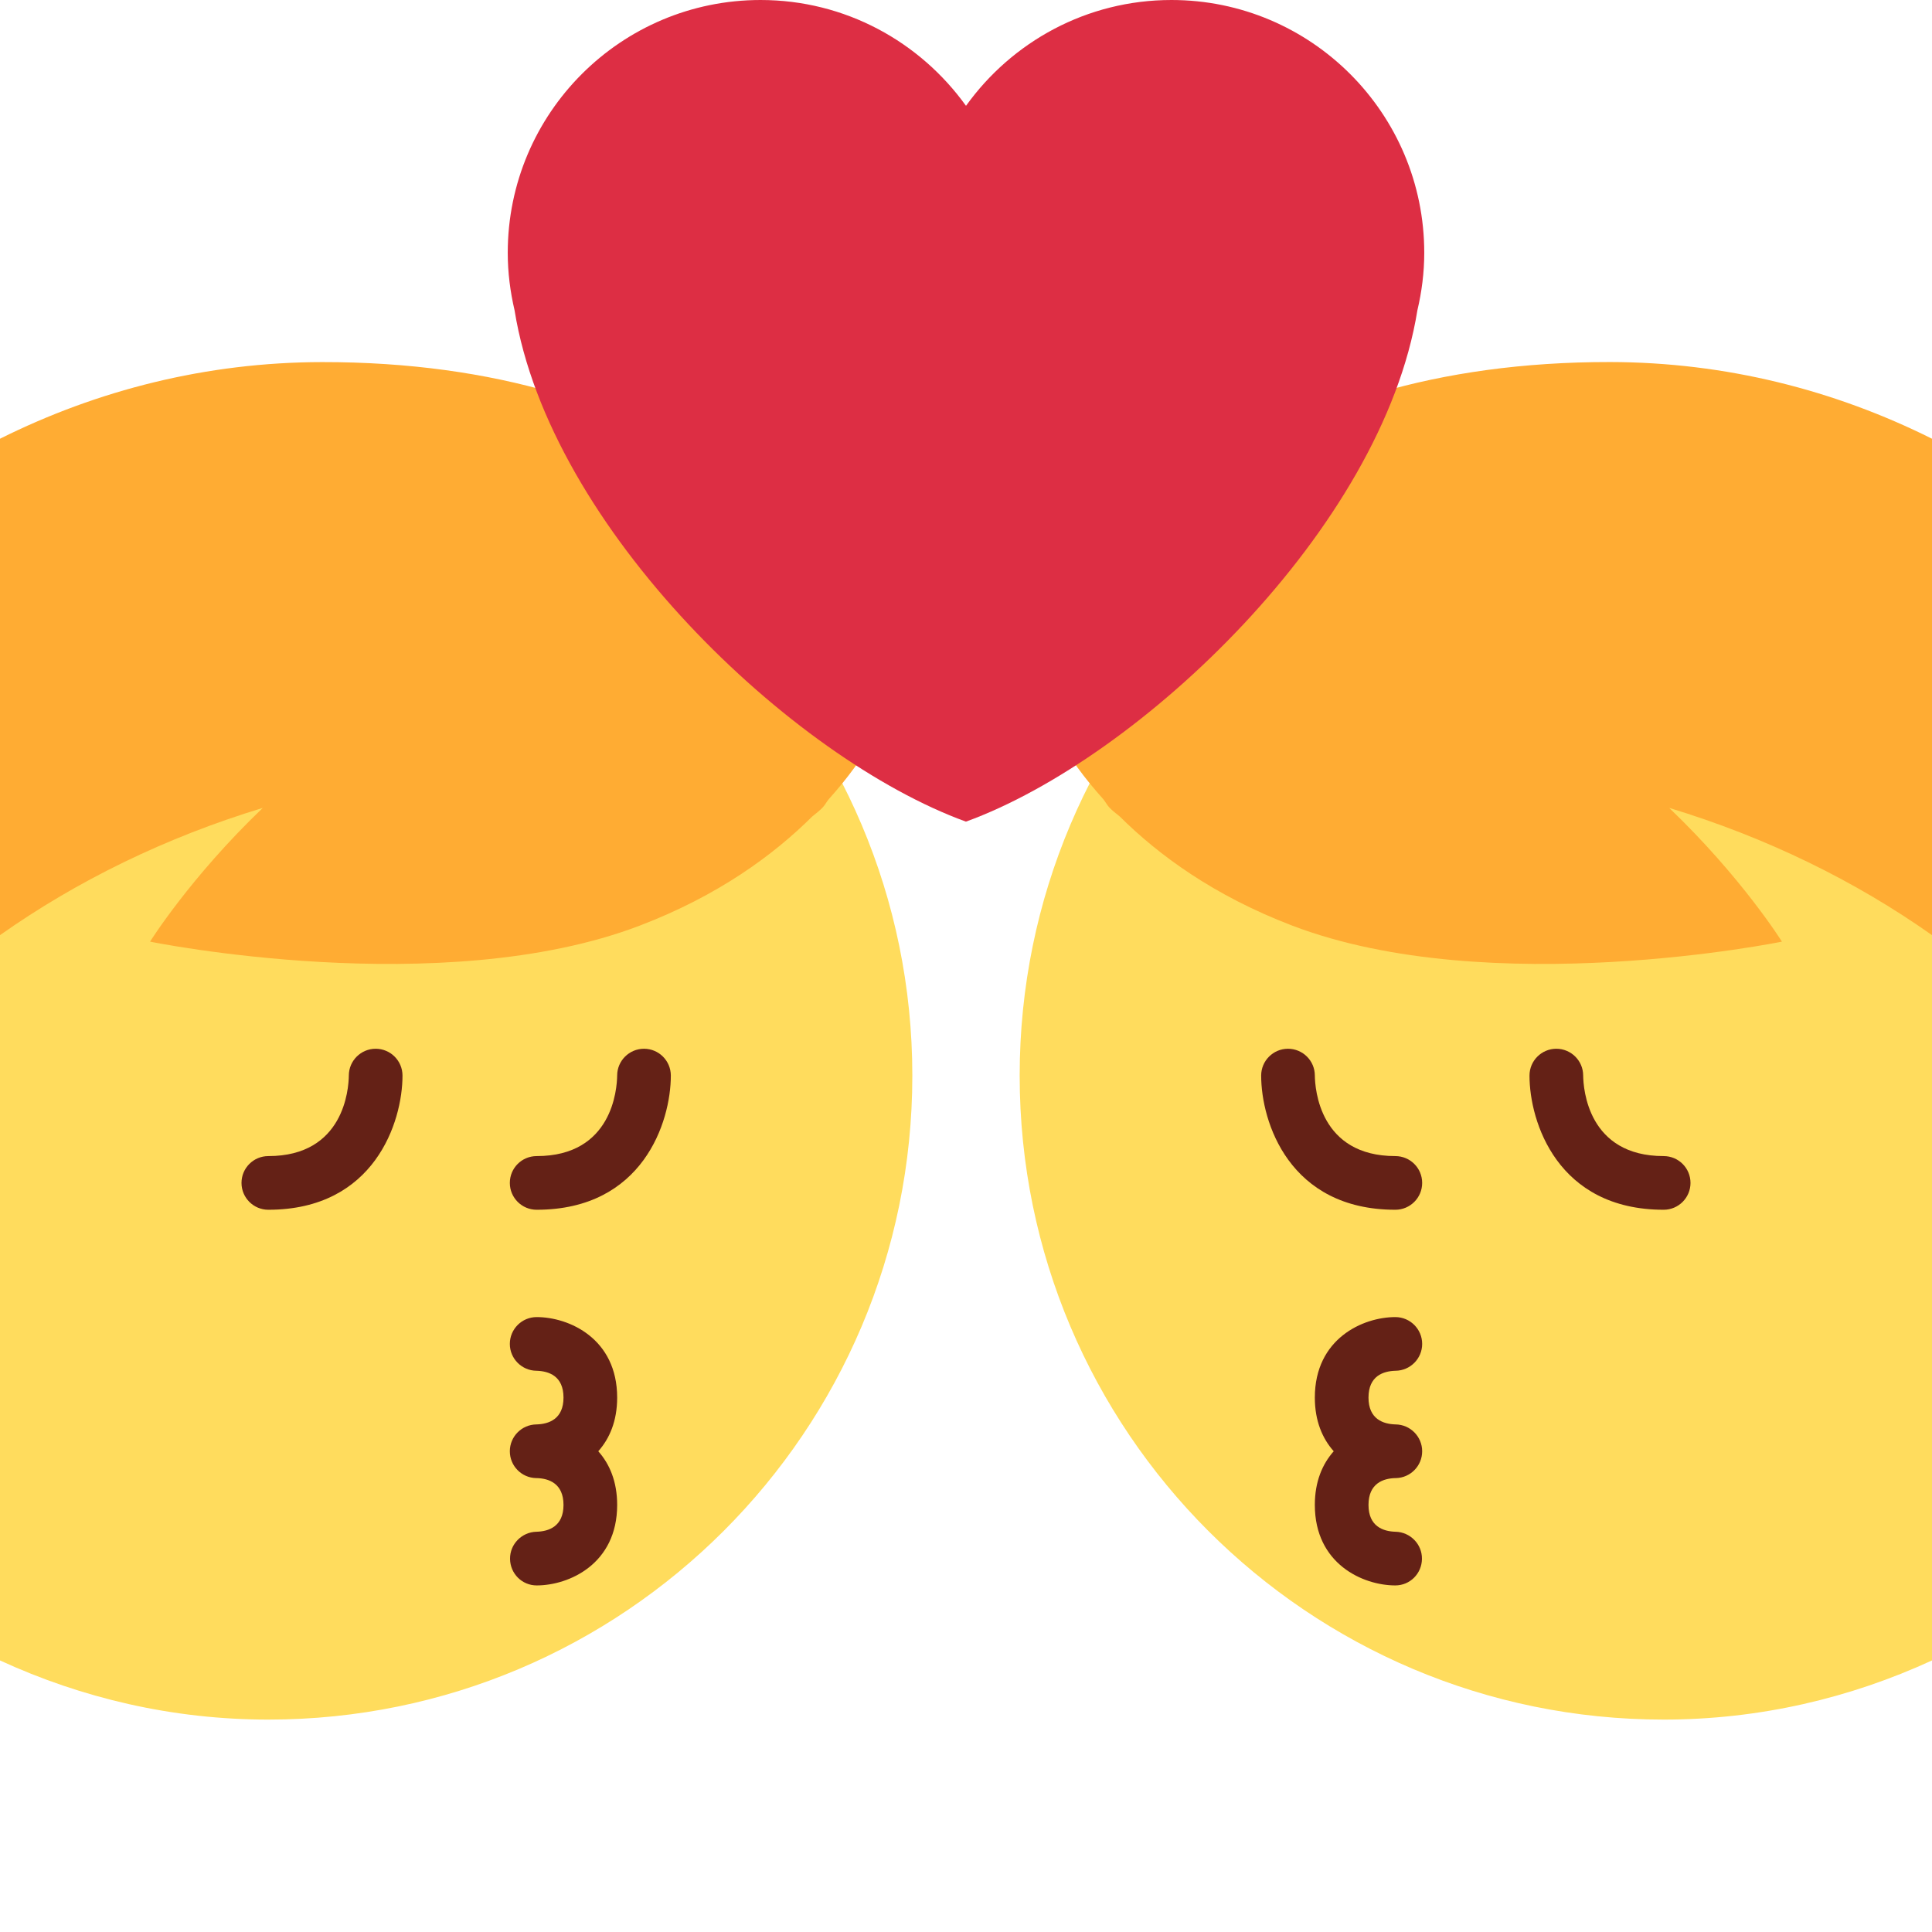
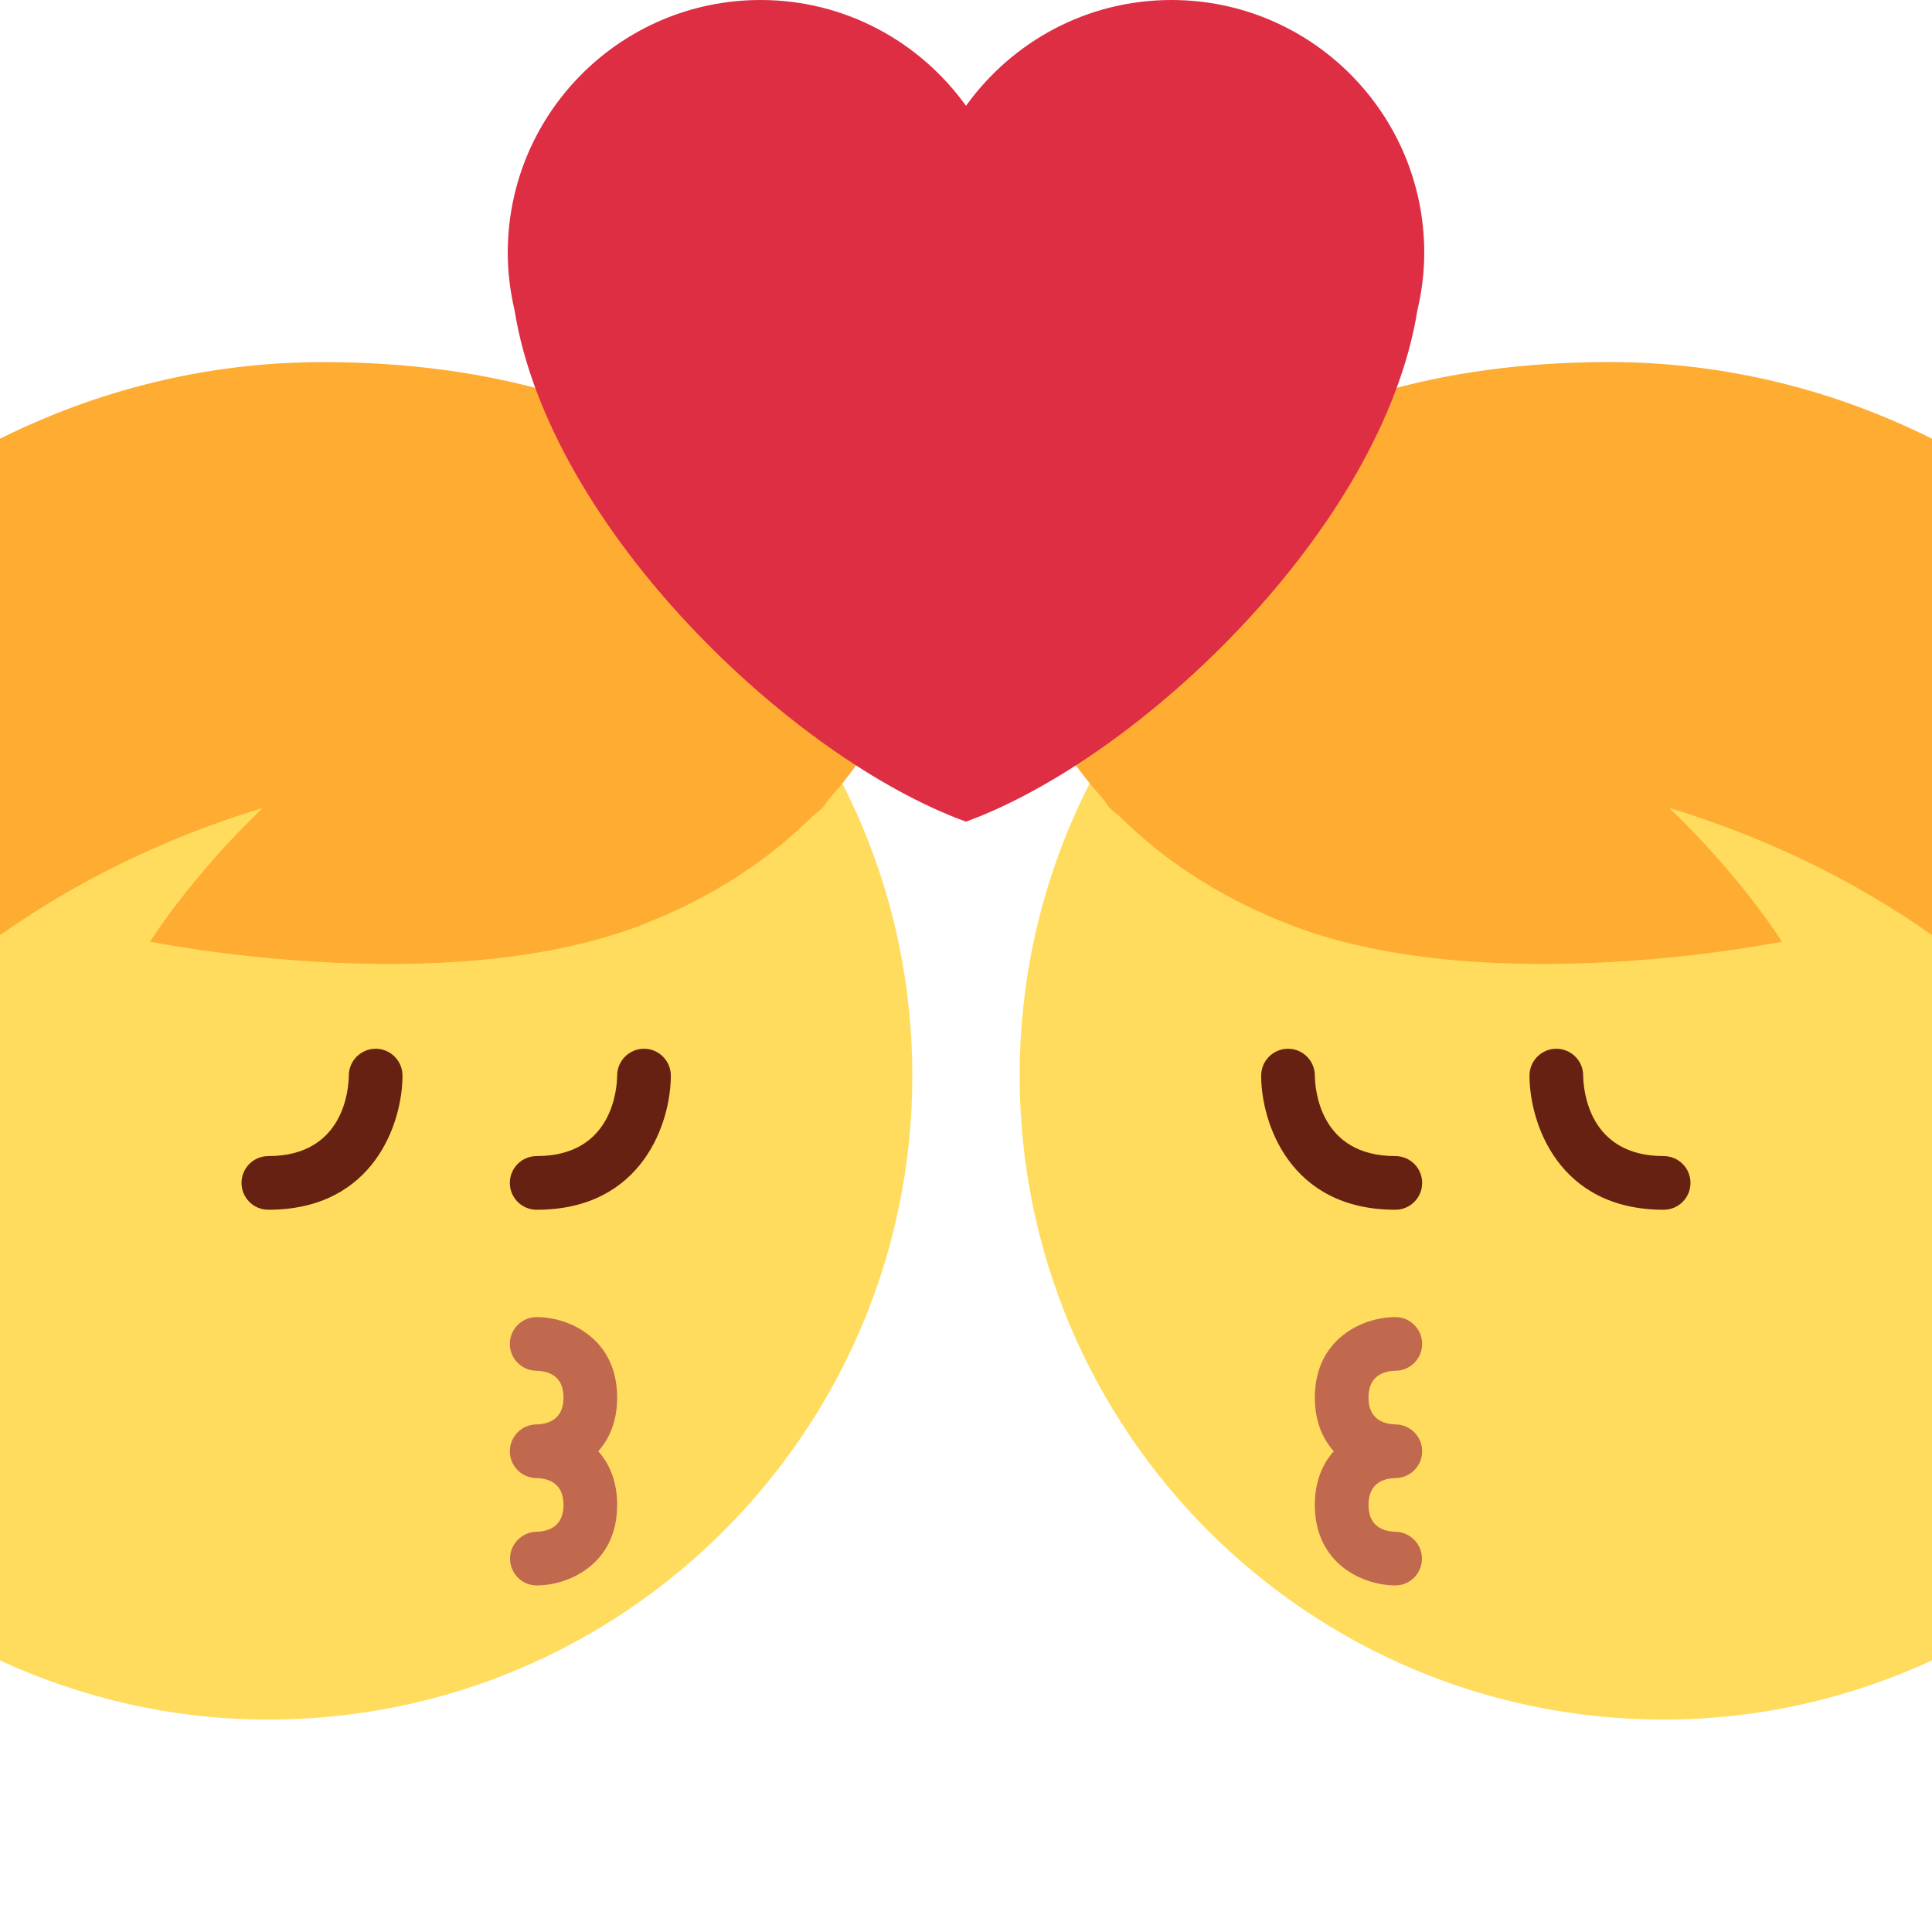
<svg xmlns="http://www.w3.org/2000/svg" viewBox="0 0 36 36">
+   <path fill="#FFDC5D" d="M5 8.042c6.626 0 12 5.373 12 12 0 6.626-5.374 12-12 12-1.787 0-3.476-.401-5-1.102V9.143c1.524-.7 3.213-1.101 5-1.101z" />
+   <path fill="#FFAC33" d="M15.333 15.042c-.055.06-.128.115-.197.171-.72.716-1.753 1.477-3.219 2.036-3.691 1.407-9.121.297-9.121.297s.748-1.198 2.101-2.492c-1.809.549-3.463 1.359-4.897 2.371v-9.25c1.81-.903 3.843-1.425 6-1.428 6.508-.008 9.915 3.393 10.059 6.135.176.085.352.168.531.265 0 0-.237.641-.902 1.459-.077.094-.161.191-.249.29-.038.047-.064.1-.106.146z" />
+   <path fill="#662113" d="M10 21.542c1.411 0 1.497-1.251 1.5-1.503.001-.274.225-.497.5-.497.276 0 .5.224.5.5 0 .864-.523 2.5-2.5 2.5-.276 0-.5-.224-.5-.5 0-.277.224-.5.5-.5zm-5 0c1.411 0 1.497-1.251 1.5-1.503.001-.274.225-.497.5-.497.276 0 .5.224.5.5 0 .864-.523 2.5-2.5 2.5-.276 0-.5-.224-.5-.5 0-.277.224-.5.5-.5z" />
+   <path fill="#C1694F" d="M9.995 25.542c-.273-.003-.495-.226-.495-.5 0-.276.224-.5.5-.5.602 0 1.5.399 1.5 1.5 0 .438-.143.765-.352 1 .209.235.352.562.352 1 0 1.101-.898 1.5-1.5 1.5-.273 0-.493-.22-.496-.494-.004-.273.217-.499.49-.506.231-.006.506-.098.506-.5s-.275-.494-.5-.5h-.011c-.272-.006-.489-.228-.489-.5 0-.274.222-.497.495-.5.23-.006.505-.098.505-.5 0-.403-.274-.494-.505-.5z" />
  <path fill="#FFDC5D" d="M31 8.042c-6.626 0-12 5.373-12 12 0 6.626 5.374 12 12 12 1.787 0 3.476-.401 5-1.102V9.143c-1.524-.7-3.213-1.101-5-1.101z" />
  <path fill="#FFAC33" d="M20.667 15.042c.055.06.128.115.197.171.72.716 1.753 1.477 3.219 2.036 3.691 1.407 9.121.297 9.121.297s-.748-1.198-2.101-2.492c1.809.549 3.463 1.358 4.897 2.371v-9.25c-1.81-.904-3.843-1.426-6-1.429-6.508-.008-9.915 3.393-10.059 6.135-.176.085-.352.168-.531.265 0 0 .237.641.902 1.459.077.094.161.191.249.29.038.048.064.101.106.147z" />
-   <path fill="#642116" d="M26 21.542c-1.411 0-1.497-1.251-1.5-1.503-.001-.274-.225-.497-.5-.497-.276 0-.5.224-.5.5 0 .864.523 2.5 2.5 2.5.276 0 .5-.224.5-.5 0-.277-.224-.5-.5-.5zm5 0c-1.411 0-1.497-1.251-1.5-1.503-.001-.274-.225-.497-.5-.497-.276 0-.5.224-.5.5 0 .864.523 2.5 2.5 2.5.276 0 .5-.224.5-.5 0-.277-.224-.5-.5-.5zm-4.995 4c.273-.003.495-.226.495-.5 0-.276-.224-.5-.5-.5-.602 0-1.5.399-1.5 1.5 0 .438.143.765.352 1-.209.235-.352.562-.352 1 0 1.101.898 1.5 1.5 1.5.273 0 .493-.22.496-.494.004-.273-.217-.499-.49-.506-.231-.006-.506-.098-.506-.5s.275-.494.5-.5h.011c.272-.006.489-.228.489-.5 0-.274-.222-.497-.495-.5-.23-.006-.505-.098-.505-.5 0-.403.274-.494.505-.5z" />
-   <path fill="#FFDC5D" d="M5 8.042c6.626 0 12 5.373 12 12 0 6.626-5.374 12-12 12-1.787 0-3.476-.401-5-1.102V9.143c1.524-.7 3.213-1.101 5-1.101z" />
-   <path fill="#FFAC33" d="M15.333 15.042c-.055.06-.128.115-.197.171-.72.716-1.753 1.477-3.219 2.036-3.691 1.407-9.121.297-9.121.297s.748-1.198 2.101-2.492c-1.809.549-3.463 1.359-4.897 2.371v-9.25c1.81-.903 3.843-1.425 6-1.428 6.508-.008 9.915 3.393 10.059 6.135.176.085.352.168.531.265 0 0-.237.641-.902 1.459-.077.094-.161.191-.249.29-.038.047-.064.1-.106.146z" />
-   <path fill="#642116" d="M10 21.542c1.411 0 1.497-1.251 1.5-1.503.001-.274.225-.497.5-.497.276 0 .5.224.5.5 0 .864-.523 2.5-2.5 2.5-.276 0-.5-.224-.5-.5 0-.277.224-.5.5-.5zm-5 0c1.411 0 1.497-1.251 1.5-1.503.001-.274.225-.497.5-.497.276 0 .5.224.5.5 0 .864-.523 2.5-2.5 2.5-.276 0-.5-.224-.5-.5 0-.277.224-.5.5-.5zm4.995 4c-.273-.003-.495-.226-.495-.5 0-.276.224-.5.5-.5.602 0 1.5.399 1.5 1.5 0 .438-.143.765-.352 1 .209.235.352.562.352 1 0 1.101-.898 1.5-1.5 1.5-.273 0-.493-.22-.496-.494-.004-.273.217-.499.49-.506.231-.006.506-.098.506-.5s-.275-.494-.5-.5h-.011c-.272-.006-.489-.228-.489-.5 0-.274.222-.497.495-.5.23-.006.505-.098.505-.5 0-.403-.274-.494-.505-.5z" />
+   <path fill="#662113" d="M26 21.542c-1.411 0-1.497-1.251-1.5-1.503-.001-.274-.225-.497-.5-.497-.276 0-.5.224-.5.5 0 .864.523 2.5 2.5 2.5.276 0 .5-.224.5-.5 0-.277-.224-.5-.5-.5zm5 0c-1.411 0-1.497-1.251-1.5-1.503-.001-.274-.225-.497-.5-.497-.276 0-.5.224-.5.5 0 .864.523 2.5 2.5 2.5.276 0 .5-.224.5-.5 0-.277-.224-.5-.5-.5z" />
+   <path fill="#C1694F" d="M26.005 25.542c.273-.003.495-.226.495-.5 0-.276-.224-.5-.5-.5-.602 0-1.5.399-1.5 1.5 0 .438.143.765.352 1-.209.235-.352.562-.352 1 0 1.101.898 1.5 1.5 1.5.273 0 .493-.22.496-.494.004-.273-.217-.499-.49-.506-.231-.006-.506-.098-.506-.5s.275-.494.5-.5h.011c.272-.006.489-.228.489-.5 0-.274-.222-.497-.495-.5-.23-.006-.505-.098-.505-.5 0-.403.274-.494.505-.5z" />
  <path fill="#DD2E44" d="M26.539 4.711c0-2.602-2.11-4.711-4.711-4.711C20.249 0 18.855.78 18 1.972 17.144.78 15.751 0 14.172 0c-2.601 0-4.711 2.109-4.711 4.711 0 .369.047.727.127 1.07.654 4.065 5.173 8.353 8.411 9.529 3.238-1.177 7.758-5.465 8.412-9.528.081-.344.128-.702.128-1.071z" />
</svg>
